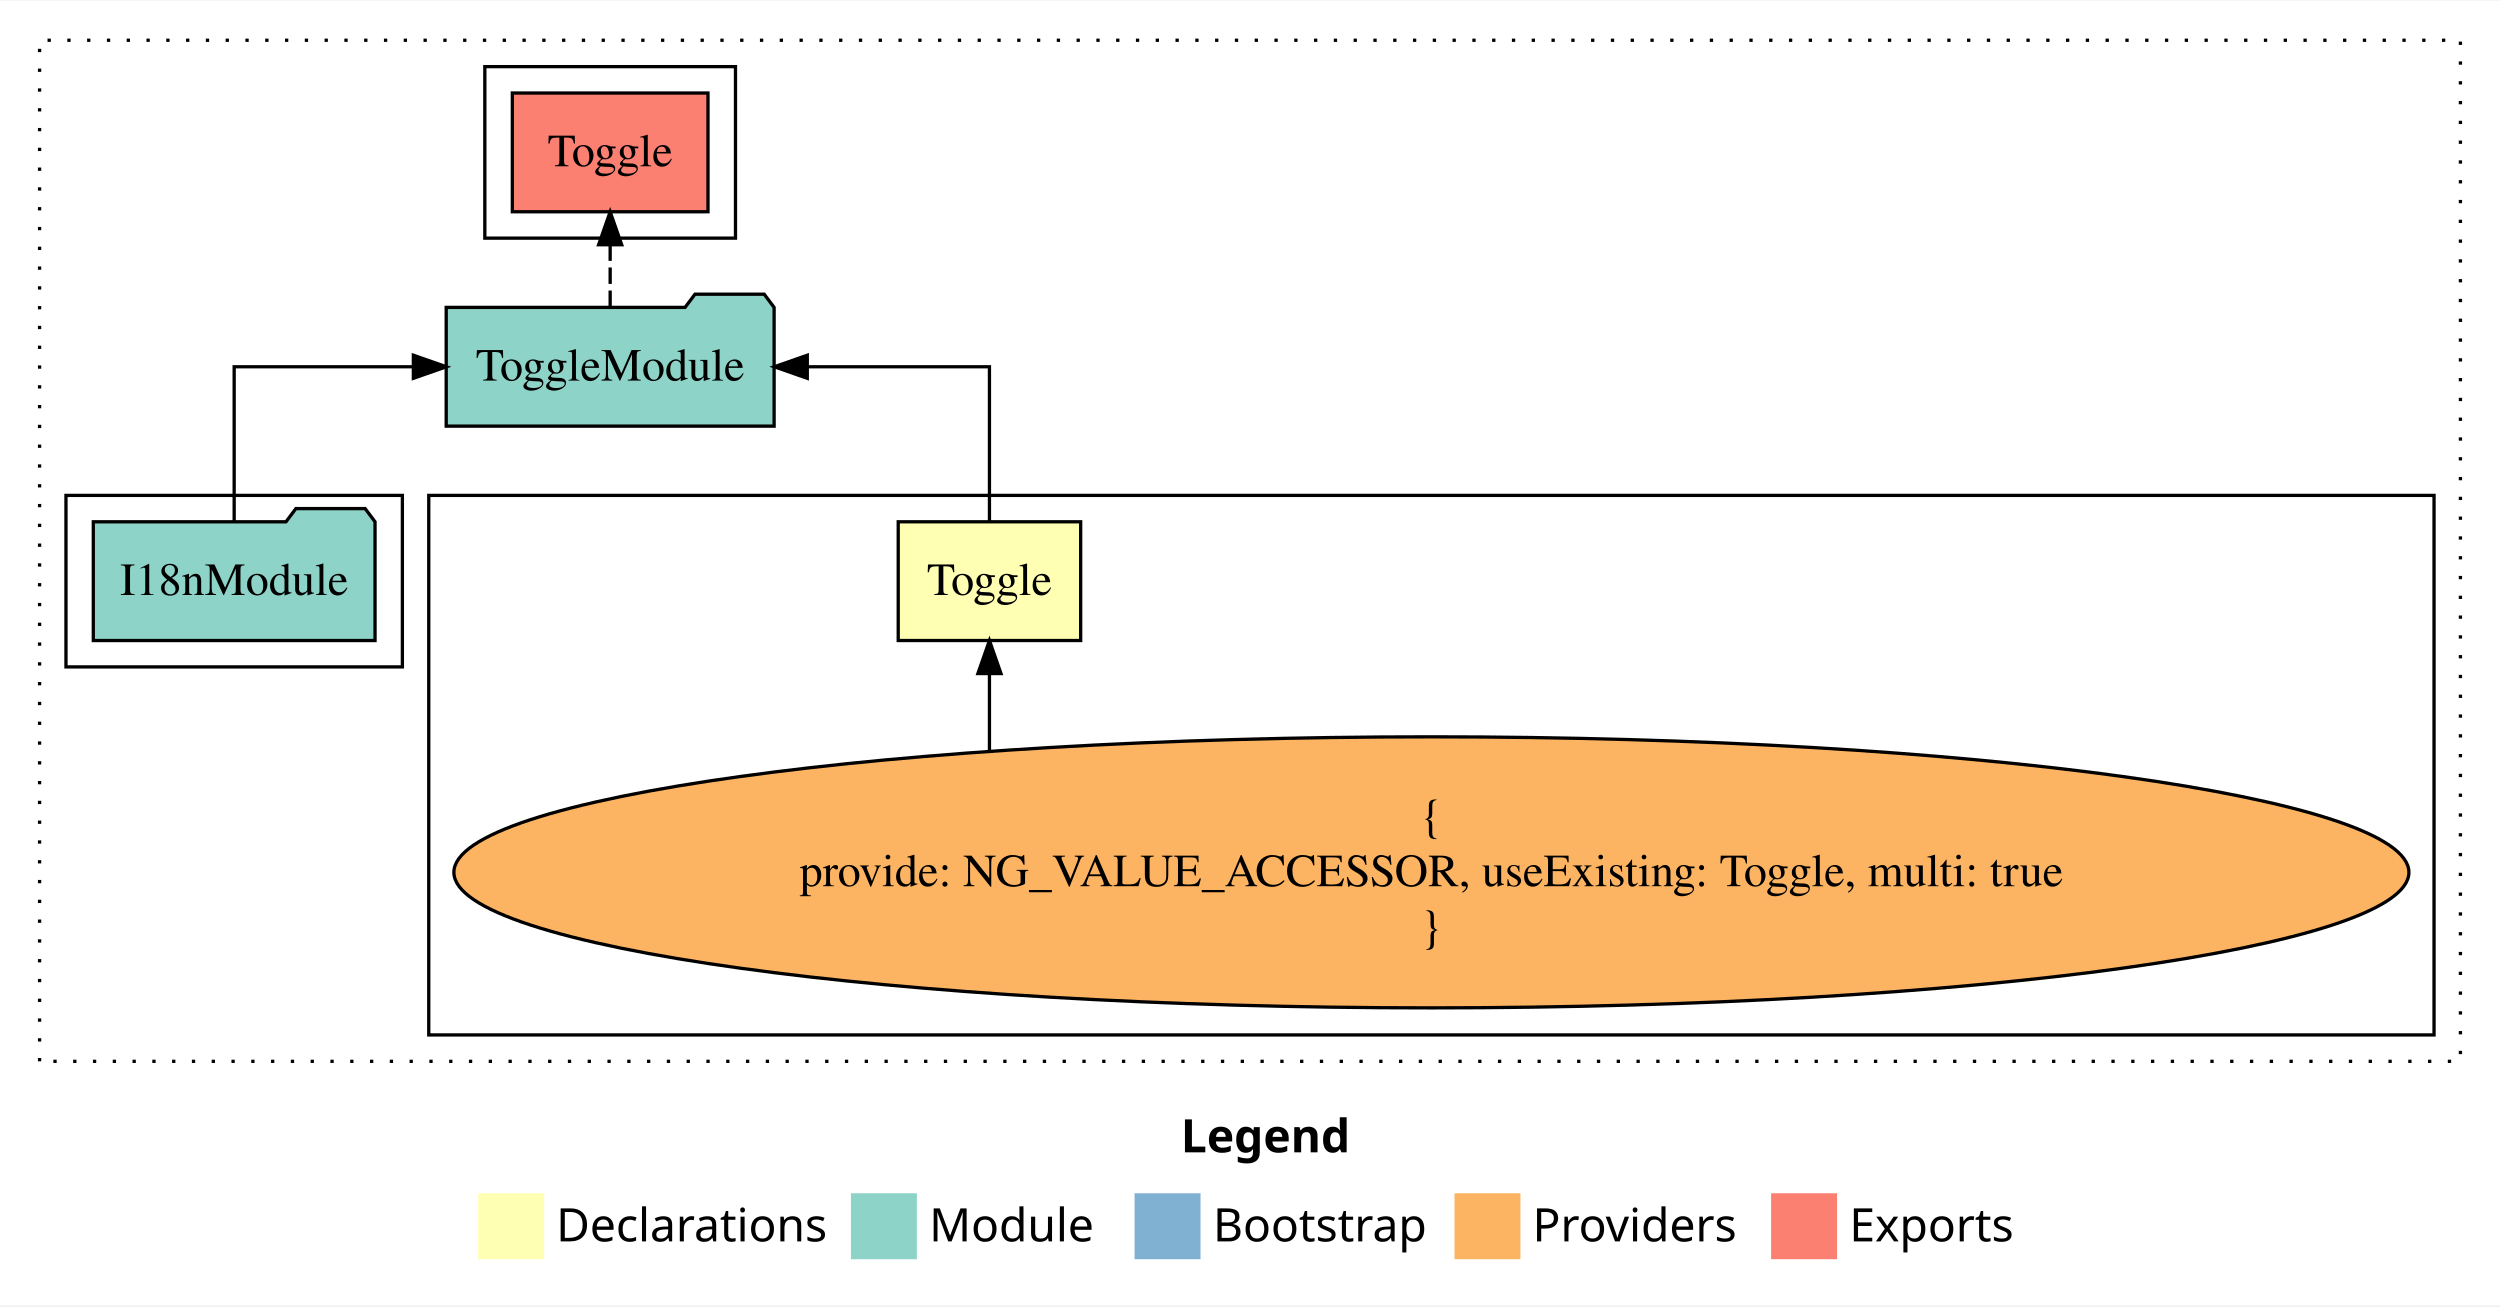
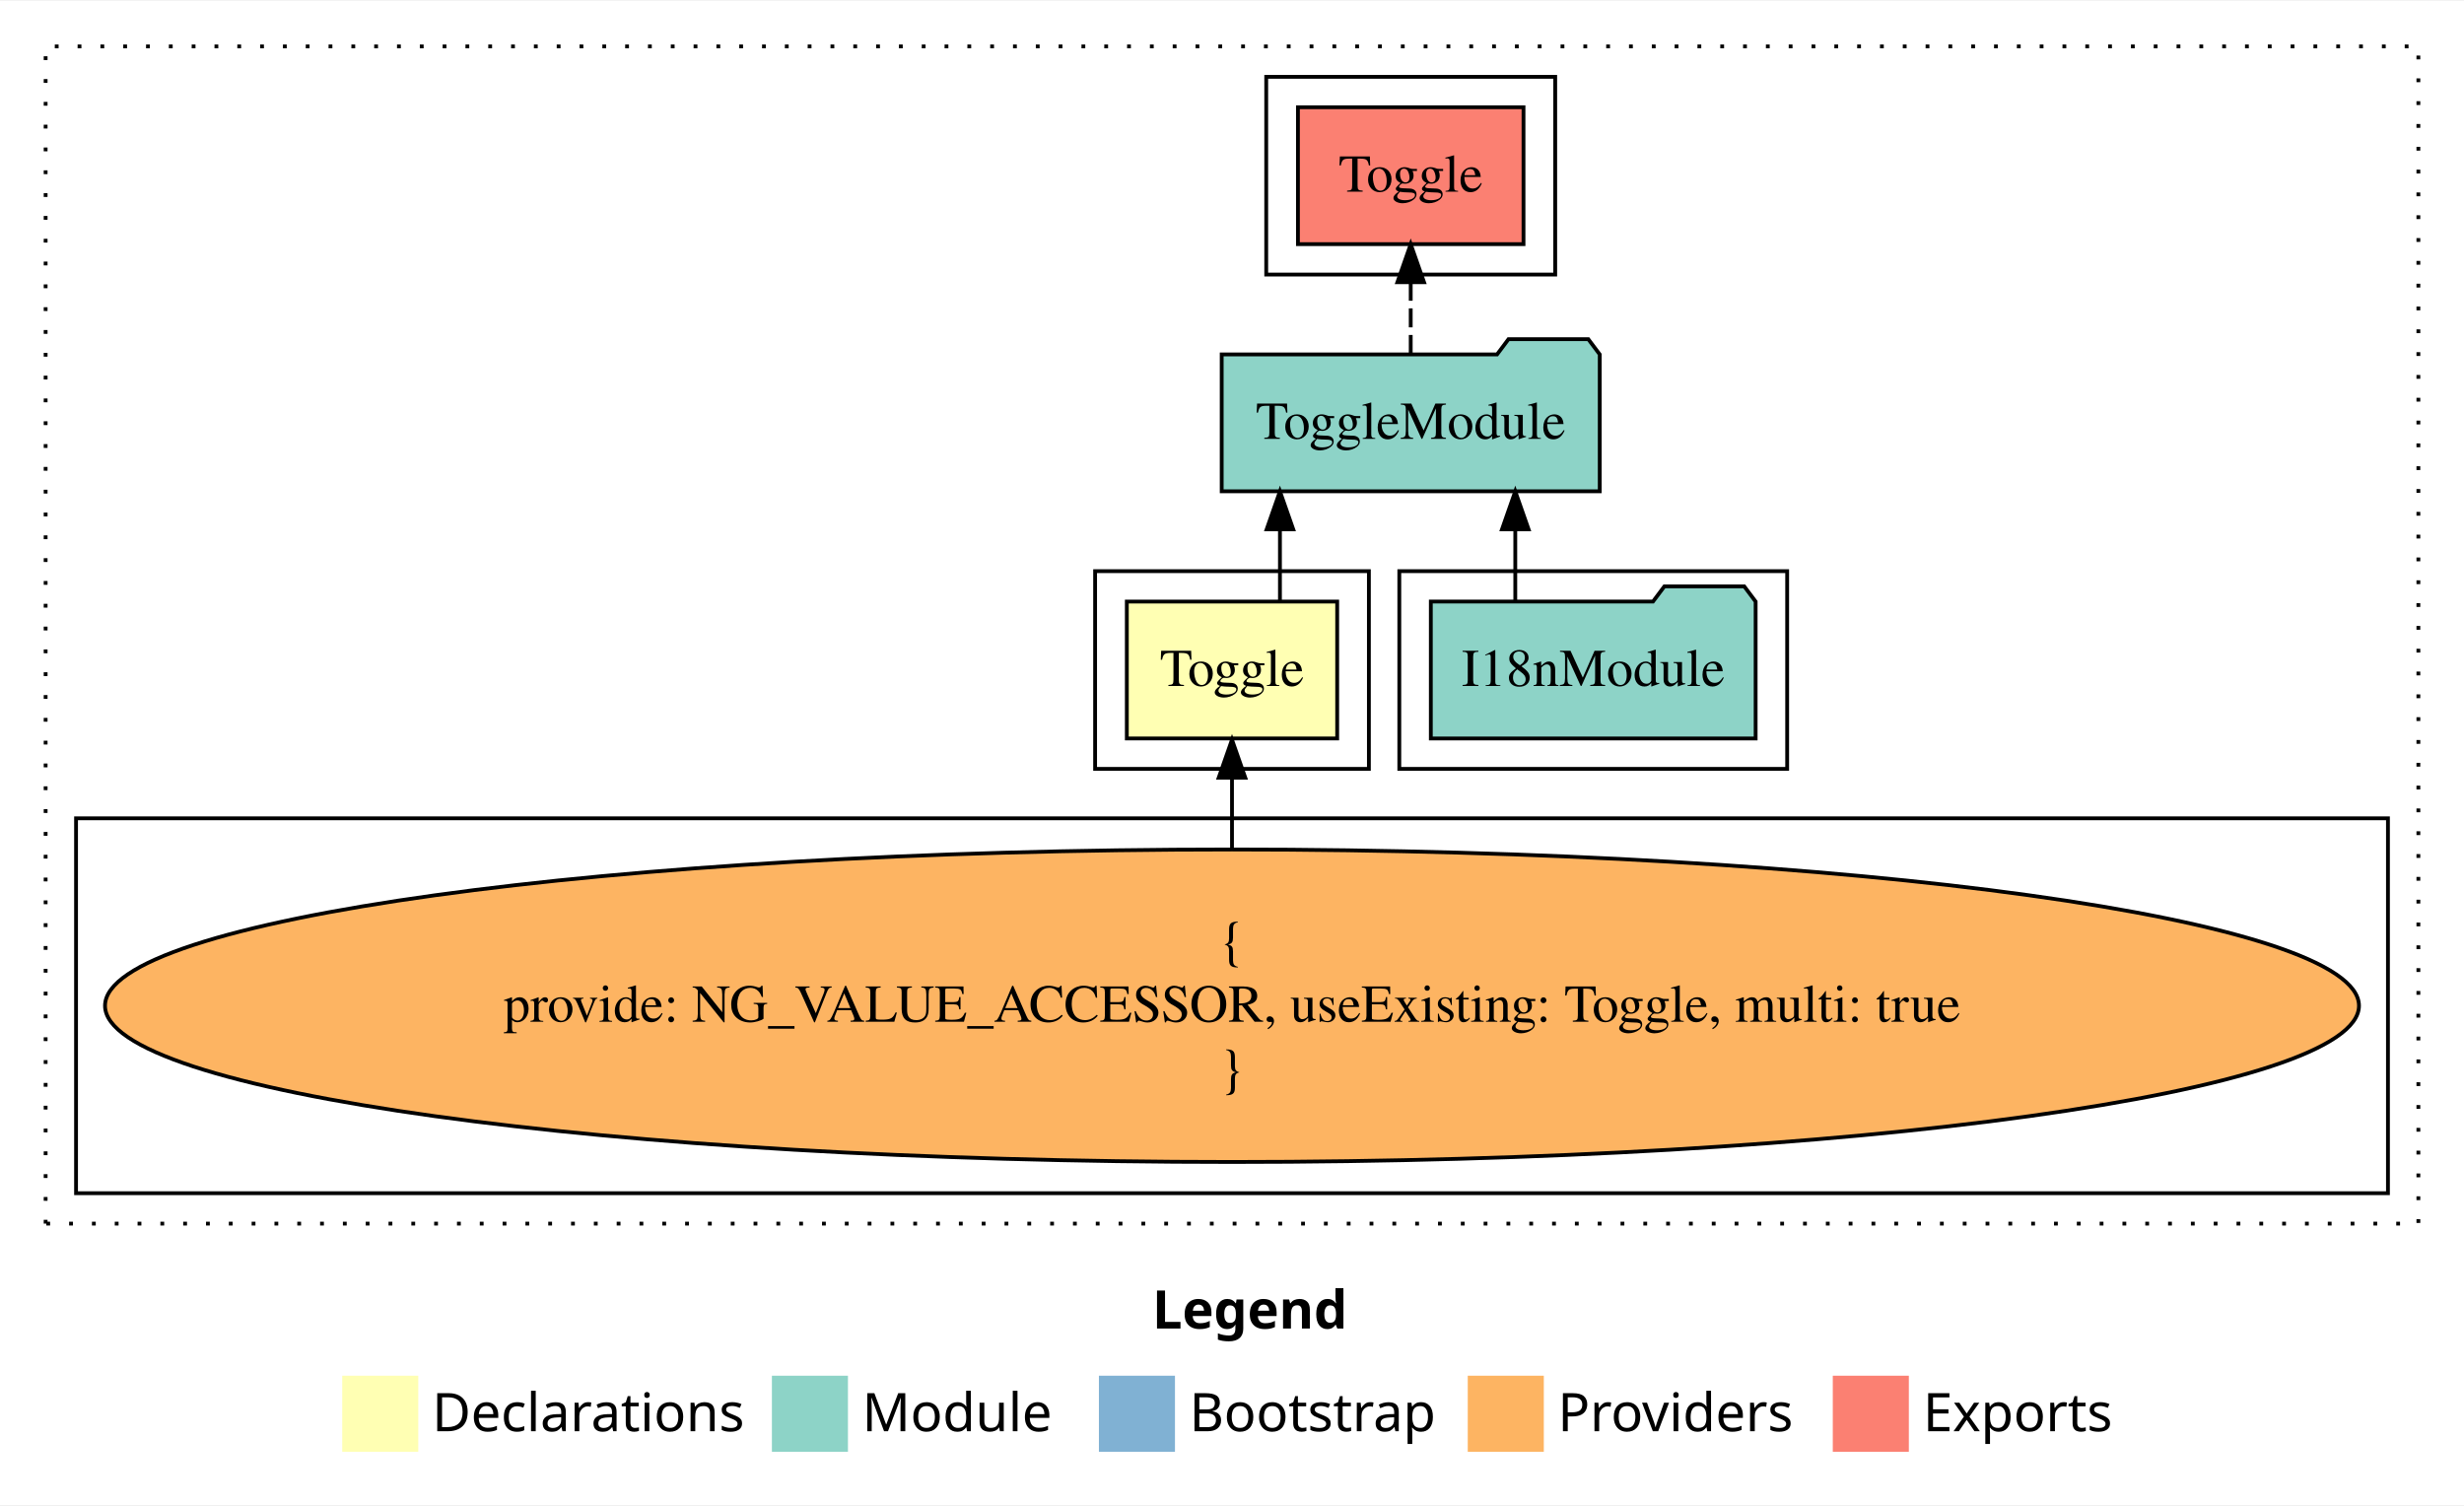
- <svg xmlns="http://www.w3.org/2000/svg" width="758pt" height="396pt" viewBox="0.00 0.00 758.00 395.59">
+ <svg xmlns="http://www.w3.org/2000/svg" width="648pt" height="396pt" viewBox="0.00 0.00 648.00 395.59">
  <g id="graph0" class="graph" transform="scale(1 1) rotate(0) translate(4 391.59)">
-     <polygon fill="white" stroke="transparent" points="-4,4 -4,-391.59 754,-391.59 754,4 -4,4" />
-     <text text-anchor="start" x="354.01" y="-42.4" font-family="Times-12" font-weight="bold" font-size="14.00">Legend</text>
-     <polygon fill="#ffffb3" stroke="transparent" points="141,-10 141,-30 161,-30 161,-10 141,-10" />
-     <text text-anchor="start" x="164.63" y="-15.4" font-family="Times-12" font-size="14.00">  Declarations</text>
-     <polygon fill="#8dd3c7" stroke="transparent" points="254,-10 254,-30 274,-30 274,-10 254,-10" />
-     <text text-anchor="start" x="277.73" y="-15.4" font-family="Times-12" font-size="14.00">  Module</text>
-     <polygon fill="#80b1d3" stroke="transparent" points="340,-10 340,-30 360,-30 360,-10 340,-10" />
-     <text text-anchor="start" x="363.78" y="-15.4" font-family="Times-12" font-size="14.00">  Bootstrap</text>
-     <polygon fill="#fdb462" stroke="transparent" points="437,-10 437,-30 457,-30 457,-10 437,-10" />
-     <text text-anchor="start" x="460.67" y="-15.4" font-family="Times-12" font-size="14.00">  Providers</text>
-     <polygon fill="#fb8072" stroke="transparent" points="533,-10 533,-30 553,-30 553,-10 533,-10" />
-     <text text-anchor="start" x="556.73" y="-15.4" font-family="Times-12" font-size="14.00">  Exports</text>
+     <polygon fill="white" stroke="transparent" points="-4,4 -4,-391.59 644,-391.59 644,4 -4,4" />
+     <text text-anchor="start" x="299.01" y="-42.4" font-family="Times-12" font-weight="bold" font-size="14.00">Legend</text>
+     <polygon fill="#ffffb3" stroke="transparent" points="86,-10 86,-30 106,-30 106,-10 86,-10" />
+     <text text-anchor="start" x="109.63" y="-15.4" font-family="Times-12" font-size="14.00">  Declarations</text>
+     <polygon fill="#8dd3c7" stroke="transparent" points="199,-10 199,-30 219,-30 219,-10 199,-10" />
+     <text text-anchor="start" x="222.73" y="-15.4" font-family="Times-12" font-size="14.00">  Module</text>
+     <polygon fill="#80b1d3" stroke="transparent" points="285,-10 285,-30 305,-30 305,-10 285,-10" />
+     <text text-anchor="start" x="308.78" y="-15.4" font-family="Times-12" font-size="14.00">  Bootstrap</text>
+     <polygon fill="#fdb462" stroke="transparent" points="382,-10 382,-30 402,-30 402,-10 382,-10" />
+     <text text-anchor="start" x="405.67" y="-15.4" font-family="Times-12" font-size="14.00">  Providers</text>
+     <polygon fill="#fb8072" stroke="transparent" points="478,-10 478,-30 498,-30 498,-10 478,-10" />
+     <text text-anchor="start" x="501.73" y="-15.4" font-family="Times-12" font-size="14.00">  Exports</text>
    <g id="clust1" class="cluster">
-       <polygon fill="none" stroke="black" stroke-dasharray="1,5" points="8,-70 8,-379.59 742,-379.59 742,-70 8,-70" />
+       <polygon fill="none" stroke="black" stroke-dasharray="1,5" points="8,-70 8,-379.59 632,-379.59 632,-70 8,-70" />
+     </g>
+     <g id="clust2" class="cluster">
+       <polygon fill="none" stroke="black" points="284,-189.59 284,-241.59 356,-241.59 356,-189.59 284,-189.59" />
+     </g>
+     <g id="clust5" class="cluster">
+       <polygon fill="none" stroke="black" points="329,-319.59 329,-371.59 405,-371.59 405,-319.59 329,-319.59" />
+     </g>
+     <g id="clust4" class="cluster">
+       <polygon fill="none" stroke="black" points="364,-189.59 364,-241.59 466,-241.59 466,-189.59 364,-189.59" />
    </g>
    <g id="clust3" class="cluster">
-       <polygon fill="none" stroke="black" points="126,-78 126,-241.59 734,-241.59 734,-78 126,-78" />
-     </g>
-     <g id="clust4" class="cluster">
-       <polygon fill="none" stroke="black" points="16,-189.59 16,-241.59 118,-241.59 118,-189.59 16,-189.59" />
-     </g>
-     <g id="clust5" class="cluster">
-       <polygon fill="none" stroke="black" points="143,-319.59 143,-371.59 219,-371.59 219,-319.59 143,-319.59" />
+       <polygon fill="none" stroke="black" points="16,-78 16,-176.59 624,-176.59 624,-78 16,-78" />
    </g>
    <g id="node1" class="node">
-       <polygon fill="#ffffb3" stroke="black" points="323.66,-233.59 268.34,-233.59 268.34,-197.59 323.66,-197.59 323.66,-233.59" />
-       <text text-anchor="middle" x="296" y="-211.39" font-family="Times,serif" font-size="14.00">Toggle</text>
+       <polygon fill="#ffffb3" stroke="black" points="347.66,-233.59 292.34,-233.59 292.34,-197.59 347.66,-197.59 347.66,-233.59" />
+       <text text-anchor="middle" x="320" y="-211.39" font-family="Times,serif" font-size="14.00">Toggle</text>
    </g>
    <g id="node2" class="node">
-       <polygon fill="#8dd3c7" stroke="black" points="230.71,-298.59 227.71,-302.59 206.71,-302.59 203.71,-298.59 131.29,-298.59 131.29,-262.59 230.71,-262.59 230.71,-298.59" />
-       <text text-anchor="middle" x="181" y="-276.39" font-family="Times,serif" font-size="14.00">ToggleModule</text>
+       <polygon fill="#8dd3c7" stroke="black" points="416.71,-298.59 413.71,-302.59 392.71,-302.59 389.71,-298.59 317.29,-298.59 317.29,-262.59 416.71,-262.59 416.71,-298.59" />
+       <text text-anchor="middle" x="367" y="-276.39" font-family="Times,serif" font-size="14.00">ToggleModule</text>
    </g>
    <g id="edge1" class="edge">
-       <path fill="none" stroke="black" d="M296,-233.7C296,-252.93 296,-280.59 296,-280.59 296,-280.59 240.77,-280.59 240.77,-280.59" />
-       <polygon fill="black" stroke="black" points="240.77,-277.09 230.77,-280.59 240.77,-284.09 240.77,-277.09" />
+       <path fill="none" stroke="black" d="M332.61,-233.7C332.61,-233.7 332.61,-252.58 332.61,-252.58" />
+       <polygon fill="black" stroke="black" points="329.11,-252.58 332.61,-262.58 336.11,-252.58 329.11,-252.58" />
    </g>
    <g id="node5" class="node">
-       <polygon fill="#fb8072" stroke="black" points="210.66,-363.59 151.34,-363.59 151.34,-327.59 210.66,-327.59 210.66,-363.59" />
-       <text text-anchor="middle" x="181" y="-341.39" font-family="Times,serif" font-size="14.00">Toggle </text>
+       <polygon fill="#fb8072" stroke="black" points="396.66,-363.59 337.34,-363.59 337.34,-327.59 396.66,-327.59 396.66,-363.59" />
+       <text text-anchor="middle" x="367" y="-341.39" font-family="Times,serif" font-size="14.00">Toggle </text>
    </g>
    <g id="edge4" class="edge">
-       <path fill="none" stroke="black" stroke-dasharray="5,2" d="M181,-298.7C181,-298.7 181,-317.58 181,-317.58" />
-       <polygon fill="black" stroke="black" points="177.5,-317.58 181,-327.58 184.5,-317.58 177.5,-317.58" />
+       <path fill="none" stroke="black" stroke-dasharray="5,2" d="M367,-298.7C367,-298.7 367,-317.58 367,-317.58" />
+       <polygon fill="black" stroke="black" points="363.5,-317.58 367,-327.58 370.5,-317.58 363.5,-317.58" />
    </g>
    <g id="node3" class="node">
-       <ellipse fill="#fdb462" stroke="black" cx="430" cy="-127.3" rx="296.38" ry="41.09" />
-       <text text-anchor="middle" x="430" y="-139.9" font-family="Times,serif" font-size="14.00">{</text>
-       <text text-anchor="middle" x="430" y="-123.1" font-family="Times,serif" font-size="14.00">    provide: NG_VALUE_ACCESSOR, useExisting: Toggle, multi: true</text>
-       <text text-anchor="middle" x="430" y="-106.3" font-family="Times,serif" font-size="14.00">}</text>
+       <ellipse fill="#fdb462" stroke="black" cx="320" cy="-127.3" rx="296.38" ry="41.09" />
+       <text text-anchor="middle" x="320" y="-139.9" font-family="Times,serif" font-size="14.00">{</text>
+       <text text-anchor="middle" x="320" y="-123.1" font-family="Times,serif" font-size="14.00">    provide: NG_VALUE_ACCESSOR, useExisting: Toggle, multi: true</text>
+       <text text-anchor="middle" x="320" y="-106.3" font-family="Times,serif" font-size="14.00">}</text>
    </g>
    <g id="edge2" class="edge">
-       <path fill="none" stroke="black" d="M296,-164.23C296,-164.23 296,-187.58 296,-187.58" />
-       <polygon fill="black" stroke="black" points="292.5,-187.58 296,-197.58 299.5,-187.58 292.5,-187.58" />
+       <path fill="none" stroke="black" d="M320,-168.6C320,-168.6 320,-187.26 320,-187.26" />
+       <polygon fill="black" stroke="black" points="316.5,-187.26 320,-197.26 323.5,-187.26 316.5,-187.26" />
    </g>
    <g id="node4" class="node">
-       <polygon fill="#8dd3c7" stroke="black" points="109.71,-233.59 106.71,-237.59 85.71,-237.59 82.71,-233.59 24.29,-233.59 24.29,-197.59 109.71,-197.59 109.71,-233.59" />
-       <text text-anchor="middle" x="67" y="-211.39" font-family="Times,serif" font-size="14.00">I18nModule</text>
+       <polygon fill="#8dd3c7" stroke="black" points="457.71,-233.59 454.71,-237.59 433.71,-237.59 430.71,-233.59 372.29,-233.59 372.29,-197.59 457.71,-197.59 457.71,-233.59" />
+       <text text-anchor="middle" x="415" y="-211.39" font-family="Times,serif" font-size="14.00">I18nModule</text>
    </g>
    <g id="edge3" class="edge">
-       <path fill="none" stroke="black" d="M67,-233.7C67,-252.93 67,-280.59 67,-280.59 67,-280.59 121.33,-280.59 121.33,-280.59" />
-       <polygon fill="black" stroke="black" points="121.33,-284.09 131.33,-280.59 121.33,-277.09 121.33,-284.09" />
+       <path fill="none" stroke="black" d="M394.5,-233.7C394.5,-233.7 394.5,-252.58 394.5,-252.58" />
+       <polygon fill="black" stroke="black" points="391,-252.58 394.5,-262.58 398,-252.58 391,-252.58" />
    </g>
  </g>
</svg>
